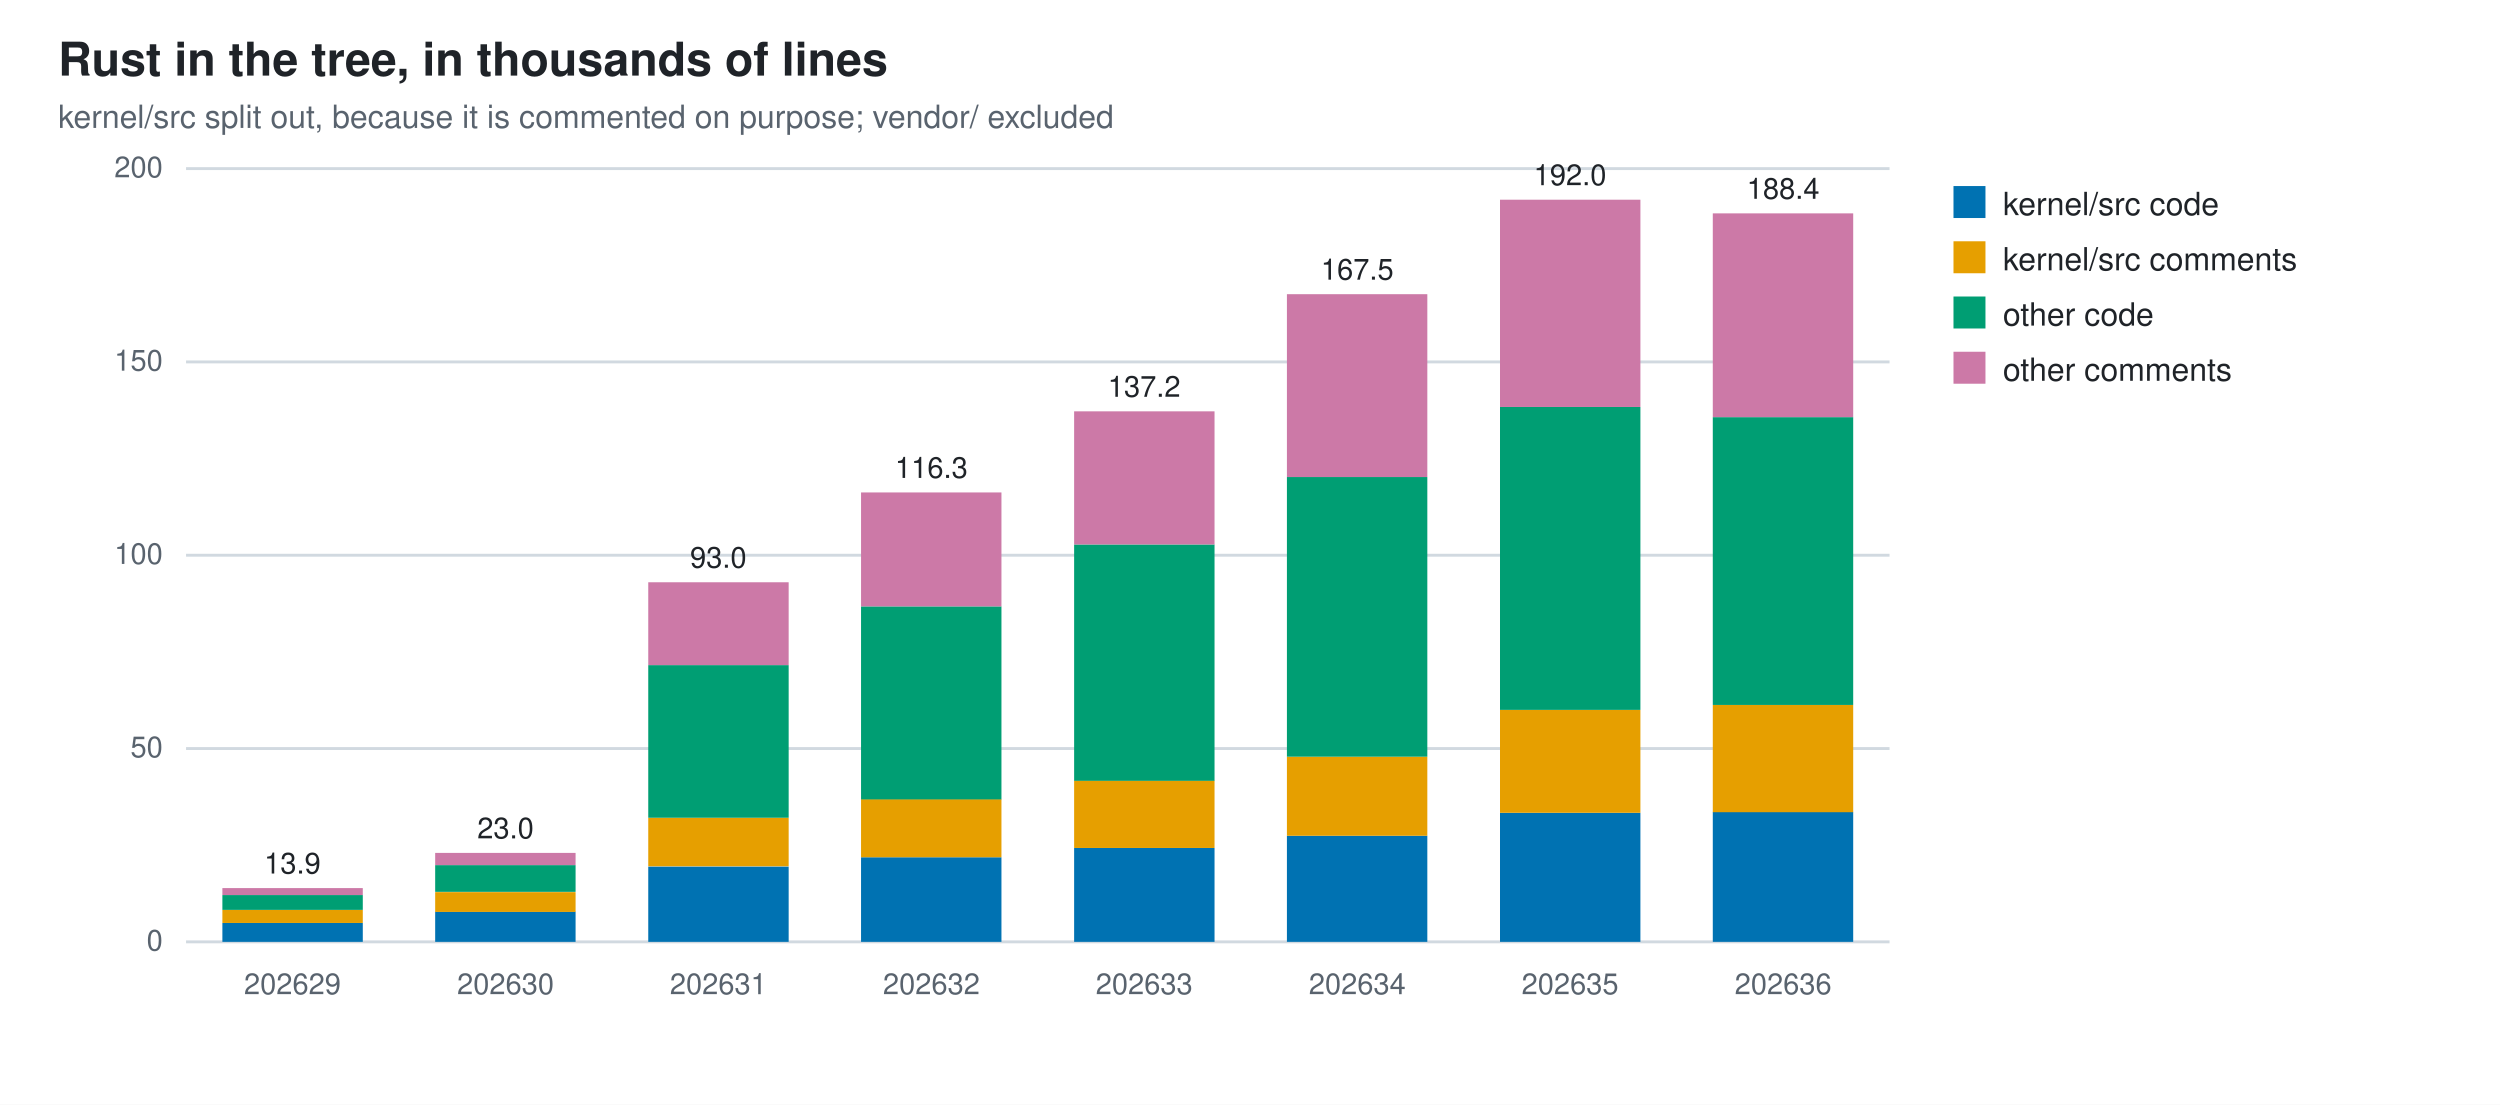
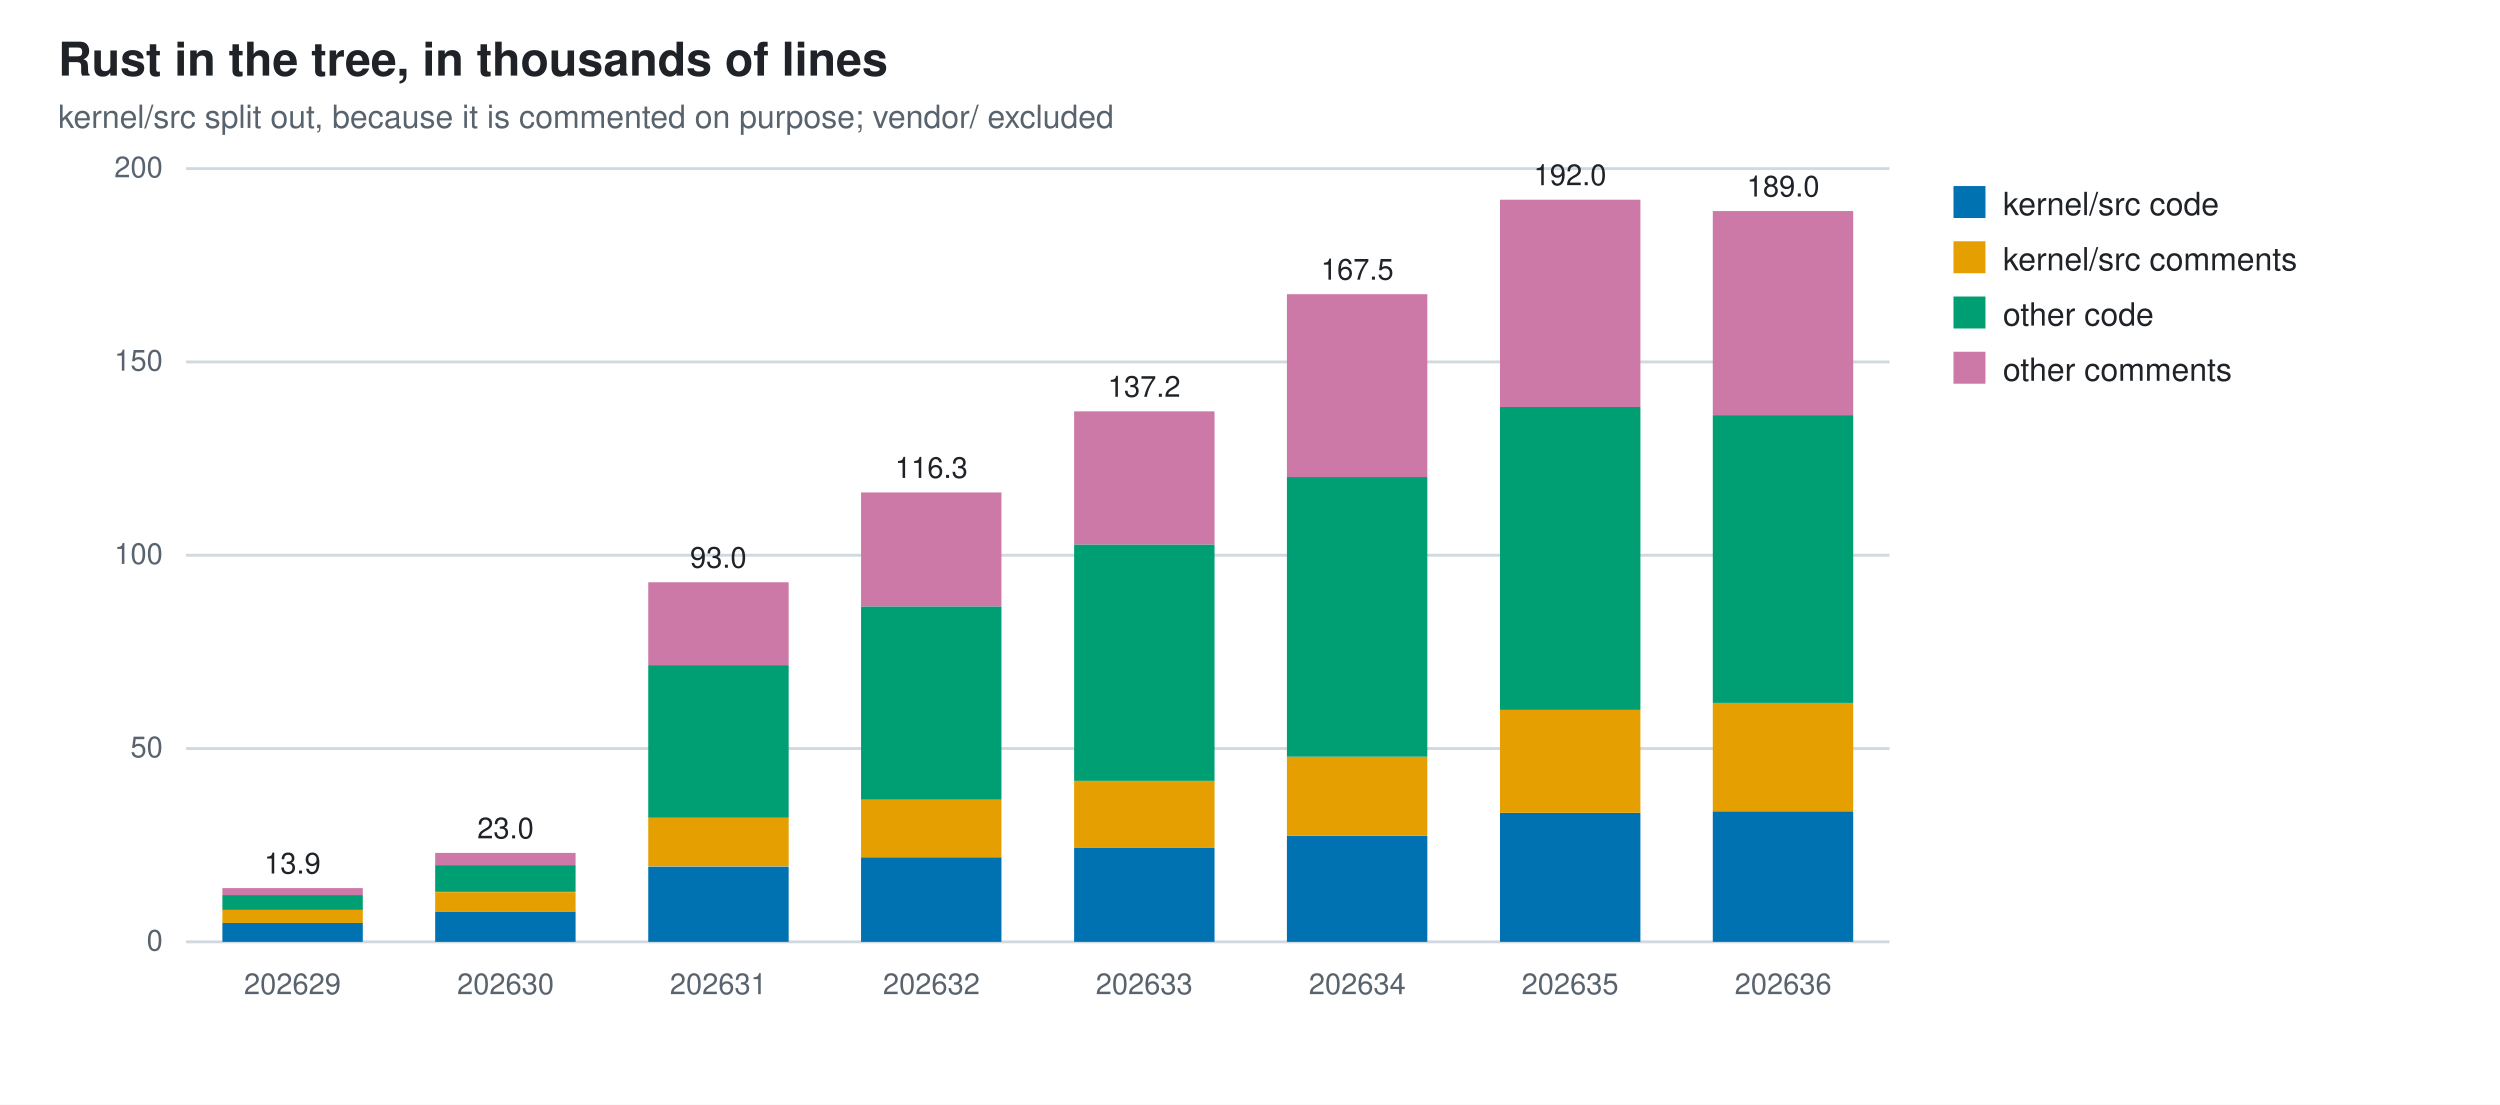
<svg xmlns="http://www.w3.org/2000/svg" width="860" height="380" viewBox="0 0 860 380" role="img" aria-label="Rust in the tree, in thousands of lines">
  <style>
  .bg{fill:#ffffff} .fg{fill:#1f2328} .mut{fill:#59636e} .grid{stroke:#d1d9e0}
  @media (prefers-color-scheme: dark){
    .bg{fill:#0d1117} .fg{fill:#e6edf3} .mut{fill:#9198a1} .grid{stroke:#30363d}}
  text{font-family:-apple-system,BlinkMacSystemFont,"Segoe UI",Helvetica,Arial,sans-serif}
</style>
  <rect class="bg" width="860" height="380" />
  <text class="fg" x="20" y="26" font-size="16" font-weight="600">Rust in the tree, in thousands of lines</text>
  <text class="mut" x="20" y="44" font-size="11">kernel/src split out, because it is commented on purpose; vendor/ excluded</text>
  <line class="grid" x1="64" y1="324.0" x2="650.0" y2="324.0" stroke-width="1" />
  <text class="mut" x="56" y="327.0" font-size="10" text-anchor="end">0</text>
  <line class="grid" x1="64" y1="257.5" x2="650.0" y2="257.5" stroke-width="1" />
  <text class="mut" x="56" y="260.5" font-size="10" text-anchor="end">50</text>
  <line class="grid" x1="64" y1="191.0" x2="650.0" y2="191.0" stroke-width="1" />
  <text class="mut" x="56" y="194.0" font-size="10" text-anchor="end">100</text>
  <line class="grid" x1="64" y1="124.5" x2="650.0" y2="124.5" stroke-width="1" />
  <text class="mut" x="56" y="127.5" font-size="10" text-anchor="end">150</text>
  <line class="grid" x1="64" y1="58.0" x2="650.0" y2="58.0" stroke-width="1" />
  <text class="mut" x="56" y="61.0" font-size="10" text-anchor="end">200</text>
  <rect x="76.5" y="317.5" width="48.3" height="6.5" fill="#0072B2" />
  <rect x="76.5" y="313.0" width="48.3" height="4.5" fill="#E69F00" />
  <rect x="76.5" y="307.9" width="48.3" height="5.1" fill="#009E73" />
  <rect x="76.5" y="305.5" width="48.3" height="2.4" fill="#CC79A7" />
  <text class="mut" x="100.6" y="342" font-size="10" text-anchor="middle">202629</text>
  <text class="fg" x="100.6" y="300.5" font-size="10" text-anchor="middle">13.9</text>
  <rect x="149.7" y="313.6" width="48.3" height="10.4" fill="#0072B2" />
  <rect x="149.7" y="306.9" width="48.3" height="6.8" fill="#E69F00" />
  <rect x="149.7" y="297.6" width="48.3" height="9.2" fill="#009E73" />
  <rect x="149.7" y="293.4" width="48.3" height="4.2" fill="#CC79A7" />
  <text class="mut" x="173.9" y="342" font-size="10" text-anchor="middle">202630</text>
  <text class="fg" x="173.9" y="288.4" font-size="10" text-anchor="middle">23.0</text>
  <rect x="223.0" y="298.1" width="48.3" height="25.9" fill="#0072B2" />
  <rect x="223.0" y="281.3" width="48.3" height="16.7" fill="#E69F00" />
  <rect x="223.0" y="228.8" width="48.3" height="52.5" fill="#009E73" />
  <rect x="223.0" y="200.3" width="48.3" height="28.5" fill="#CC79A7" />
  <text class="mut" x="247.1" y="342" font-size="10" text-anchor="middle">202631</text>
  <text class="fg" x="247.1" y="195.3" font-size="10" text-anchor="middle">93.0</text>
  <rect x="296.2" y="294.9" width="48.3" height="29.1" fill="#0072B2" />
  <rect x="296.2" y="274.9" width="48.3" height="20.0" fill="#E69F00" />
  <rect x="296.2" y="208.6" width="48.3" height="66.4" fill="#009E73" />
  <rect x="296.2" y="169.4" width="48.3" height="39.2" fill="#CC79A7" />
  <text class="mut" x="320.4" y="342" font-size="10" text-anchor="middle">202632</text>
  <text class="fg" x="320.4" y="164.4" font-size="10" text-anchor="middle">116.3</text>
  <rect x="369.5" y="291.7" width="48.3" height="32.3" fill="#0072B2" />
  <rect x="369.5" y="268.5" width="48.3" height="23.2" fill="#E69F00" />
  <rect x="369.5" y="187.3" width="48.3" height="81.3" fill="#009E73" />
  <rect x="369.5" y="141.5" width="48.3" height="45.8" fill="#CC79A7" />
  <text class="mut" x="393.6" y="342" font-size="10" text-anchor="middle">202633</text>
  <text class="fg" x="393.6" y="136.5" font-size="10" text-anchor="middle">137.2</text>
  <rect x="442.7" y="287.5" width="48.3" height="36.5" fill="#0072B2" />
  <rect x="442.7" y="260.3" width="48.3" height="27.2" fill="#E69F00" />
  <rect x="442.7" y="164.1" width="48.3" height="96.2" fill="#009E73" />
  <rect x="442.7" y="101.2" width="48.3" height="62.9" fill="#CC79A7" />
  <text class="mut" x="466.9" y="342" font-size="10" text-anchor="middle">202634</text>
  <text class="fg" x="466.9" y="96.2" font-size="10" text-anchor="middle">167.5</text>
  <rect x="516.0" y="279.6" width="48.3" height="44.4" fill="#0072B2" />
  <rect x="516.0" y="244.2" width="48.3" height="35.4" fill="#E69F00" />
  <rect x="516.0" y="140.0" width="48.3" height="104.2" fill="#009E73" />
  <rect x="516.0" y="68.7" width="48.3" height="71.3" fill="#CC79A7" />
  <text class="mut" x="540.1" y="342" font-size="10" text-anchor="middle">202635</text>
  <text class="fg" x="540.1" y="63.7" font-size="10" text-anchor="middle">192.0</text>
-   <rect x="589.2" y="279.3" width="48.3" height="44.7" fill="#0072B2" />
-   <rect x="589.2" y="242.5" width="48.3" height="36.9" fill="#E69F00" />
-   <rect x="589.2" y="143.5" width="48.3" height="99.0" fill="#009E73" />
-   <rect x="589.2" y="73.4" width="48.3" height="70.1" fill="#CC79A7" />
+   <rect x="589.2" y="279.1" width="48.3" height="44.9" fill="#0072B2" />
+   <rect x="589.2" y="241.8" width="48.3" height="37.2" fill="#E69F00" />
+   <rect x="589.2" y="142.8" width="48.3" height="99.0" fill="#009E73" />
+   <rect x="589.2" y="72.6" width="48.3" height="70.2" fill="#CC79A7" />
  <text class="mut" x="613.4" y="342" font-size="10" text-anchor="middle">202636</text>
-   <text class="fg" x="613.4" y="68.4" font-size="10" text-anchor="middle">188.4</text>
+   <text class="fg" x="613.4" y="67.6" font-size="10" text-anchor="middle">189.0</text>
  <rect x="672" y="64" width="11" height="11" fill="#0072B2" />
  <text class="fg" x="689" y="74" font-size="11">kernel/src code</text>
  <rect x="672" y="83" width="11" height="11" fill="#E69F00" />
  <text class="fg" x="689" y="93" font-size="11">kernel/src comments</text>
  <rect x="672" y="102" width="11" height="11" fill="#009E73" />
  <text class="fg" x="689" y="112" font-size="11">other code</text>
  <rect x="672" y="121" width="11" height="11" fill="#CC79A7" />
  <text class="fg" x="689" y="131" font-size="11">other comments</text>
</svg>
